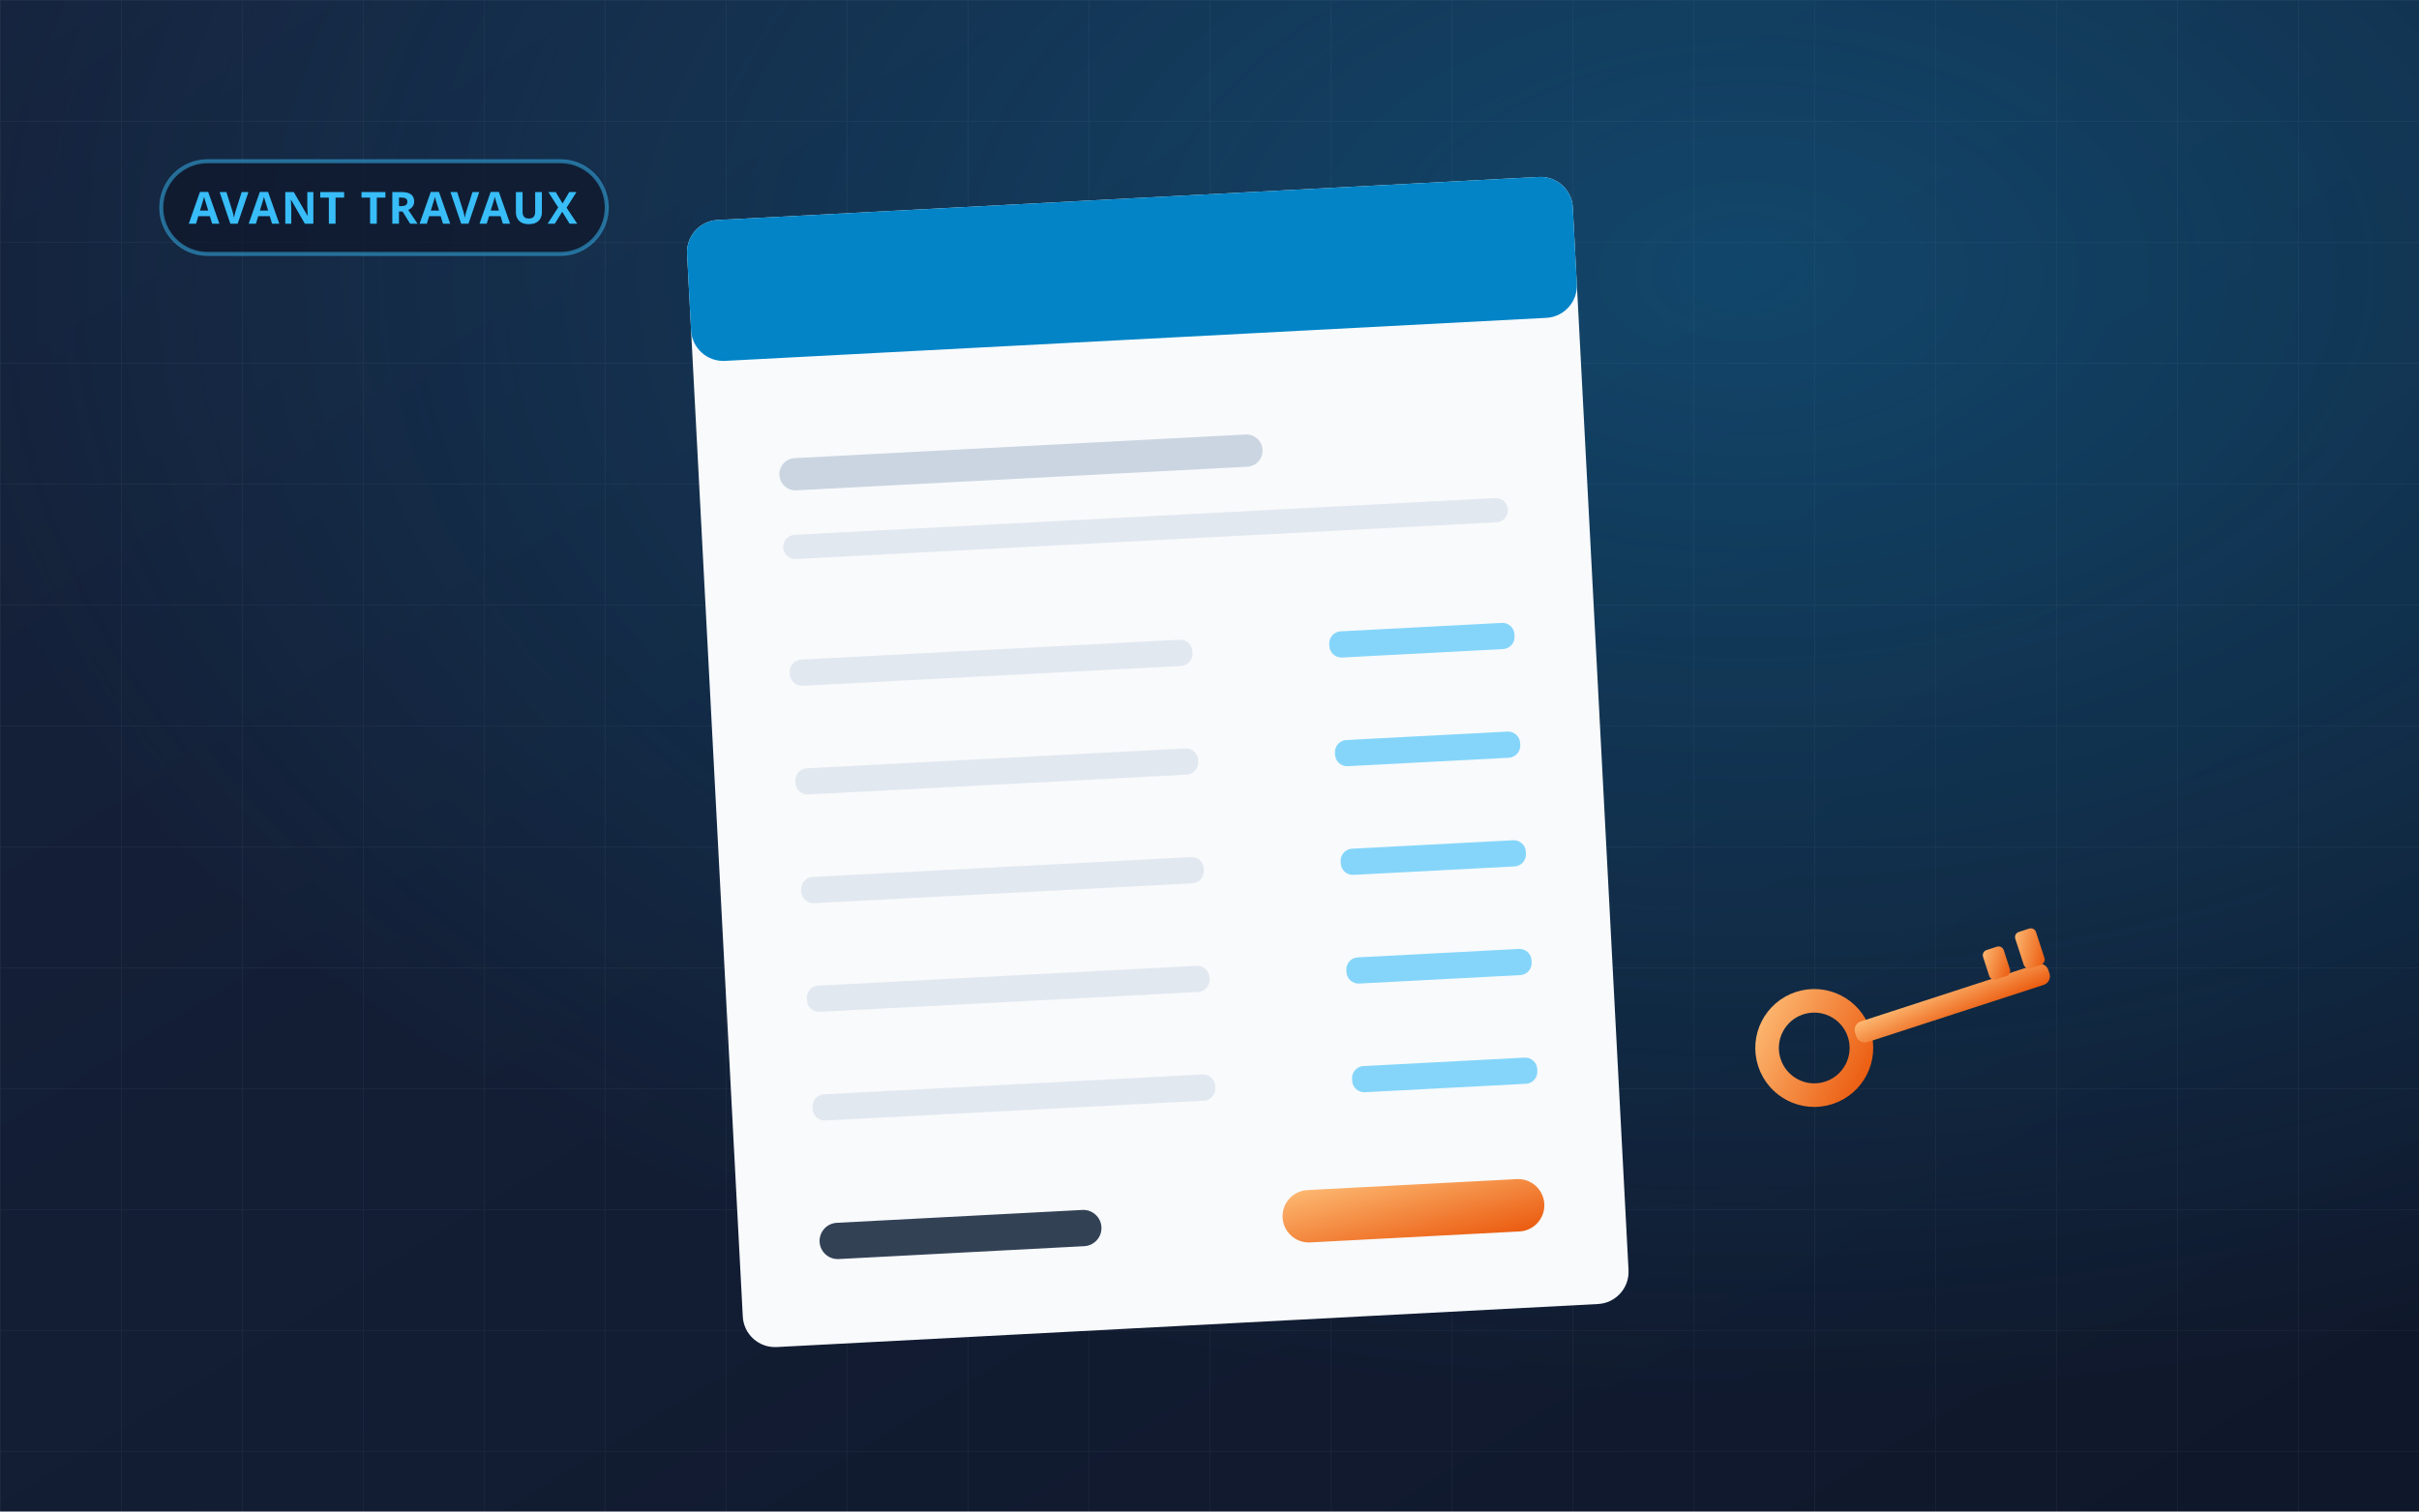
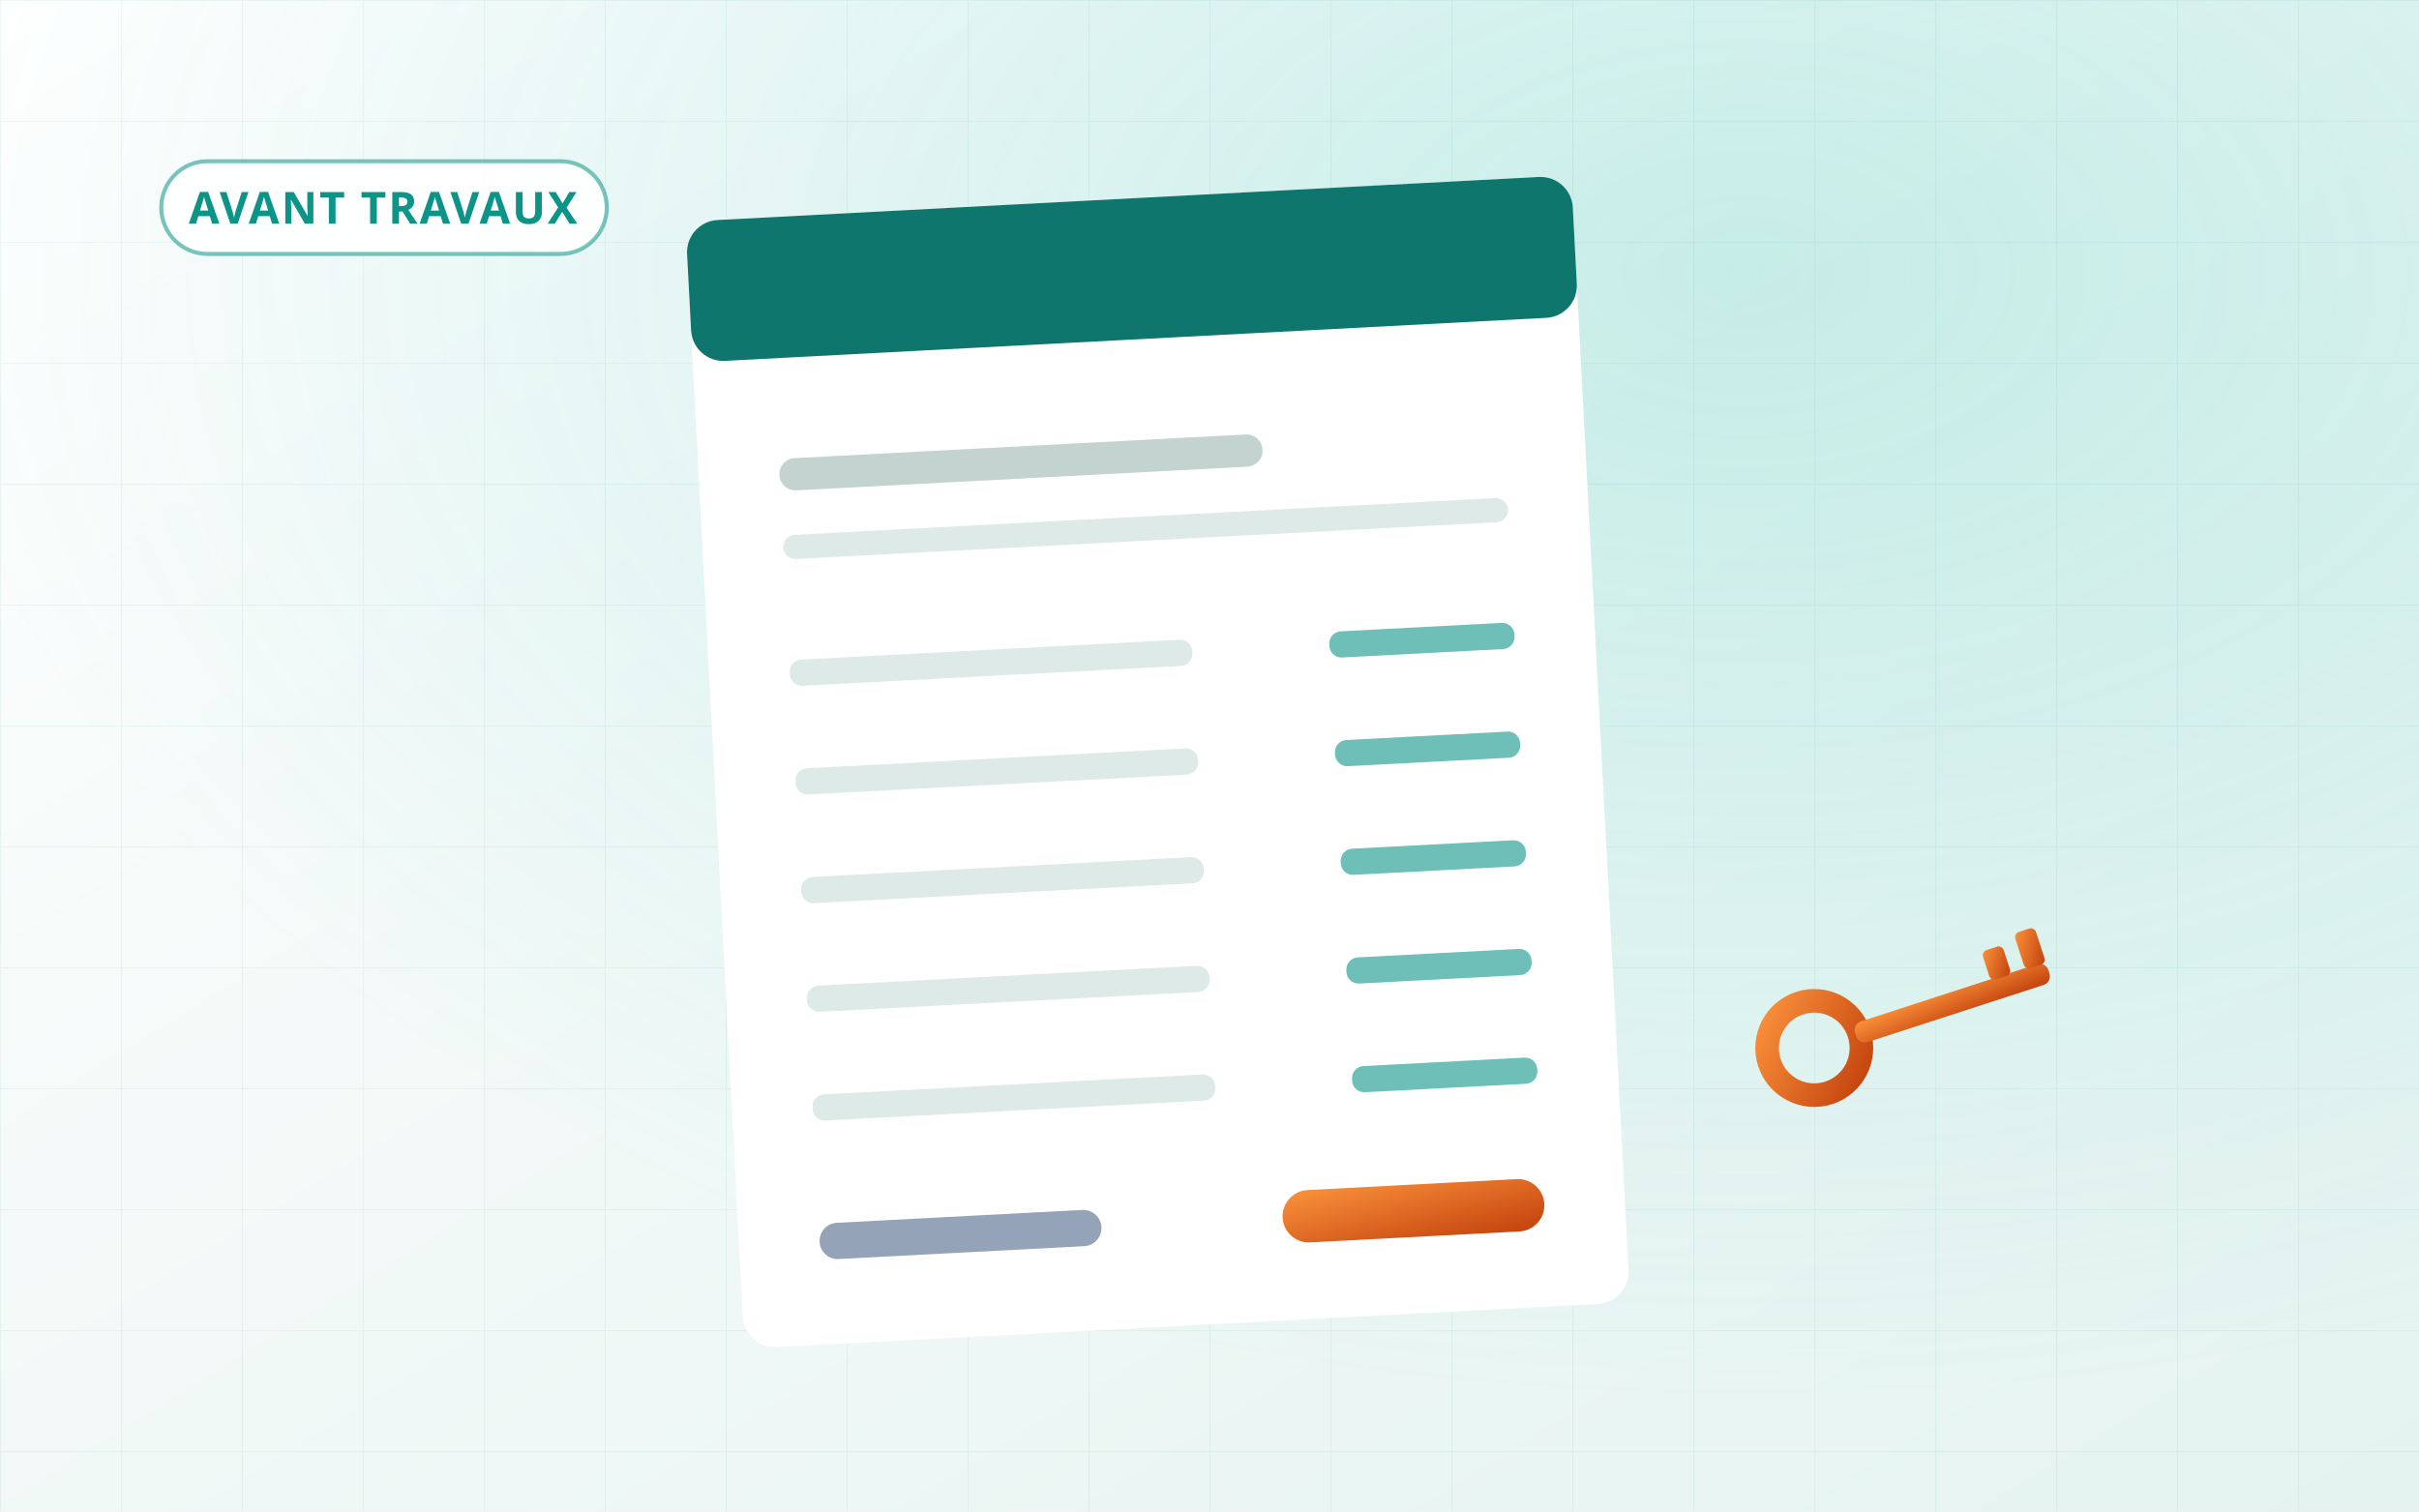
<svg xmlns="http://www.w3.org/2000/svg" viewBox="0 0 1200 750" width="1200" height="750" role="img" aria-label="Devis de serrurerie détaillé remis avant intervention">
  <defs>
    <linearGradient id="fond" x1="0" y1="0" x2="1" y2="1">
-       <stop offset="0" stop-color="#16233D" />
-       <stop offset="1" stop-color="#0F172A" />
+       <stop offset="0" stop-color="#FFFFFF" />
+       <stop offset="1" stop-color="#E4F3F0" />
    </linearGradient>
    <radialGradient id="halo" cx="0.72" cy="0.18" r="0.75">
-       <stop offset="0" stop-color="#0EA5E9" stop-opacity="0.30" />
-       <stop offset="1" stop-color="#0EA5E9" stop-opacity="0" />
+       <stop offset="0" stop-color="#14B8A6" stop-opacity="0.20" />
+       <stop offset="1" stop-color="#14B8A6" stop-opacity="0" />
    </radialGradient>
    <linearGradient id="acier" x1="0" y1="0" x2="1" y2="1">
-       <stop offset="0" stop-color="#475569" />
-       <stop offset="1" stop-color="#1E293B" />
+       <stop offset="0" stop-color="#B7C4C6" />
+       <stop offset="1" stop-color="#6B7F84" />
    </linearGradient>
    <linearGradient id="cuivre" x1="0" y1="0" x2="1" y2="1">
-       <stop offset="0" stop-color="#FDBA74" />
-       <stop offset="1" stop-color="#EA580C" />
+       <stop offset="0" stop-color="#FB923C" />
+       <stop offset="1" stop-color="#C2410C" />
    </linearGradient>
    <linearGradient id="porte" x1="0" y1="0" x2="1" y2="1">
-       <stop offset="0" stop-color="#1E3A5F" />
-       <stop offset="1" stop-color="#12233C" />
+       <stop offset="0" stop-color="#DCE8E7" />
+       <stop offset="1" stop-color="#BCCFCC" />
    </linearGradient>
    <pattern id="grille" width="60" height="60" patternUnits="userSpaceOnUse">
-       <path d="M60 0H0V60" fill="none" stroke="#ffffff" stroke-opacity="0.04" stroke-width="1" />
+       <path d="M60 0H0V60" fill="none" stroke="#0F766E" stroke-opacity="0.06" stroke-width="1" />
    </pattern>
  </defs>
  <rect width="1200" height="750" fill="url(#fond)" />
  <rect width="1200" height="750" fill="url(#grille)" />
  <rect width="1200" height="750" fill="url(#halo)" />
  <g transform="translate(340 110) rotate(-3)">
-     <rect width="440" height="560" rx="16" fill="#F8FAFC" />
-     <rect width="440" height="70" rx="16" fill="#0284C7" />
-     <rect x="40" y="120" width="240" height="16" rx="8" fill="#CBD5E1" />
-     <rect x="40" y="158" width="360" height="12" rx="6" fill="#E2E8F0" />
-     <rect x="40" y="220" width="200" height="13" rx="6" fill="#E2E8F0" />
-     <rect x="308" y="220" width="92" height="13" rx="6" fill="#38BDF8" opacity="0.6" />
-     <rect x="40" y="274" width="200" height="13" rx="6" fill="#E2E8F0" />
-     <rect x="308" y="274" width="92" height="13" rx="6" fill="#38BDF8" opacity="0.6" />
-     <rect x="40" y="328" width="200" height="13" rx="6" fill="#E2E8F0" />
-     <rect x="308" y="328" width="92" height="13" rx="6" fill="#38BDF8" opacity="0.6" />
-     <rect x="40" y="382" width="200" height="13" rx="6" fill="#E2E8F0" />
-     <rect x="308" y="382" width="92" height="13" rx="6" fill="#38BDF8" opacity="0.6" />
-     <rect x="40" y="436" width="200" height="13" rx="6" fill="#E2E8F0" />
-     <rect x="308" y="436" width="92" height="13" rx="6" fill="#38BDF8" opacity="0.6" />
-     <rect x="40" y="500" width="140" height="18" rx="9" fill="#334155" />
+     <rect width="440" height="560" rx="16" fill="#FFFFFF" />
+     <rect width="440" height="70" rx="16" fill="#0F766E" />
+     <rect x="40" y="120" width="240" height="16" rx="8" fill="#C3D3D0" />
+     <rect x="40" y="158" width="360" height="12" rx="6" fill="#DEEAE7" />
+     <rect x="40" y="220" width="200" height="13" rx="6" fill="#DEEAE7" />
+     <rect x="308" y="220" width="92" height="13" rx="6" fill="#0D9488" opacity="0.6" />
+     <rect x="40" y="274" width="200" height="13" rx="6" fill="#DEEAE7" />
+     <rect x="308" y="274" width="92" height="13" rx="6" fill="#0D9488" opacity="0.6" />
+     <rect x="40" y="328" width="200" height="13" rx="6" fill="#DEEAE7" />
+     <rect x="308" y="328" width="92" height="13" rx="6" fill="#0D9488" opacity="0.6" />
+     <rect x="40" y="382" width="200" height="13" rx="6" fill="#DEEAE7" />
+     <rect x="308" y="382" width="92" height="13" rx="6" fill="#0D9488" opacity="0.6" />
+     <rect x="40" y="436" width="200" height="13" rx="6" fill="#DEEAE7" />
+     <rect x="308" y="436" width="92" height="13" rx="6" fill="#0D9488" opacity="0.6" />
+     <rect x="40" y="500" width="140" height="18" rx="9" fill="#94A3B8" />
    <rect x="270" y="496" width="130" height="26" rx="13" fill="url(#cuivre)" />
  </g>
  <g transform="translate(900 520) rotate(-18) scale(0.9)">
    <circle cx="0" cy="0" r="26" fill="none" stroke="url(#cuivre)" stroke-width="13" />
    <rect x="24" y="-6" width="112" height="12" rx="5" fill="url(#cuivre)" />
    <rect x="104" y="-22" width="12" height="17" rx="3" fill="url(#cuivre)" />
    <rect x="124" y="-26" width="12" height="21" rx="3" fill="url(#cuivre)" />
  </g>
  <g transform="translate(80 80)">
-     <rect x="0" y="0" width="221" height="46" rx="23" fill="#0F172A" fill-opacity="0.72" stroke="#38BDF8" stroke-opacity="0.5" stroke-width="2" />
-     <text x="110" y="31" text-anchor="middle" fill="#38BDF8" font-family="system-ui,sans-serif" font-size="22" font-weight="700" letter-spacing="1">AVANT TRAVAUX</text>
+     <rect x="0" y="0" width="221" height="46" rx="23" fill="#FFFFFF" fill-opacity="0.92" stroke="#0D9488" stroke-opacity="0.55" stroke-width="2" />
+     <text x="110" y="31" text-anchor="middle" fill="#0D9488" font-family="system-ui,sans-serif" font-size="22" font-weight="700" letter-spacing="1">AVANT TRAVAUX</text>
  </g>
</svg>
